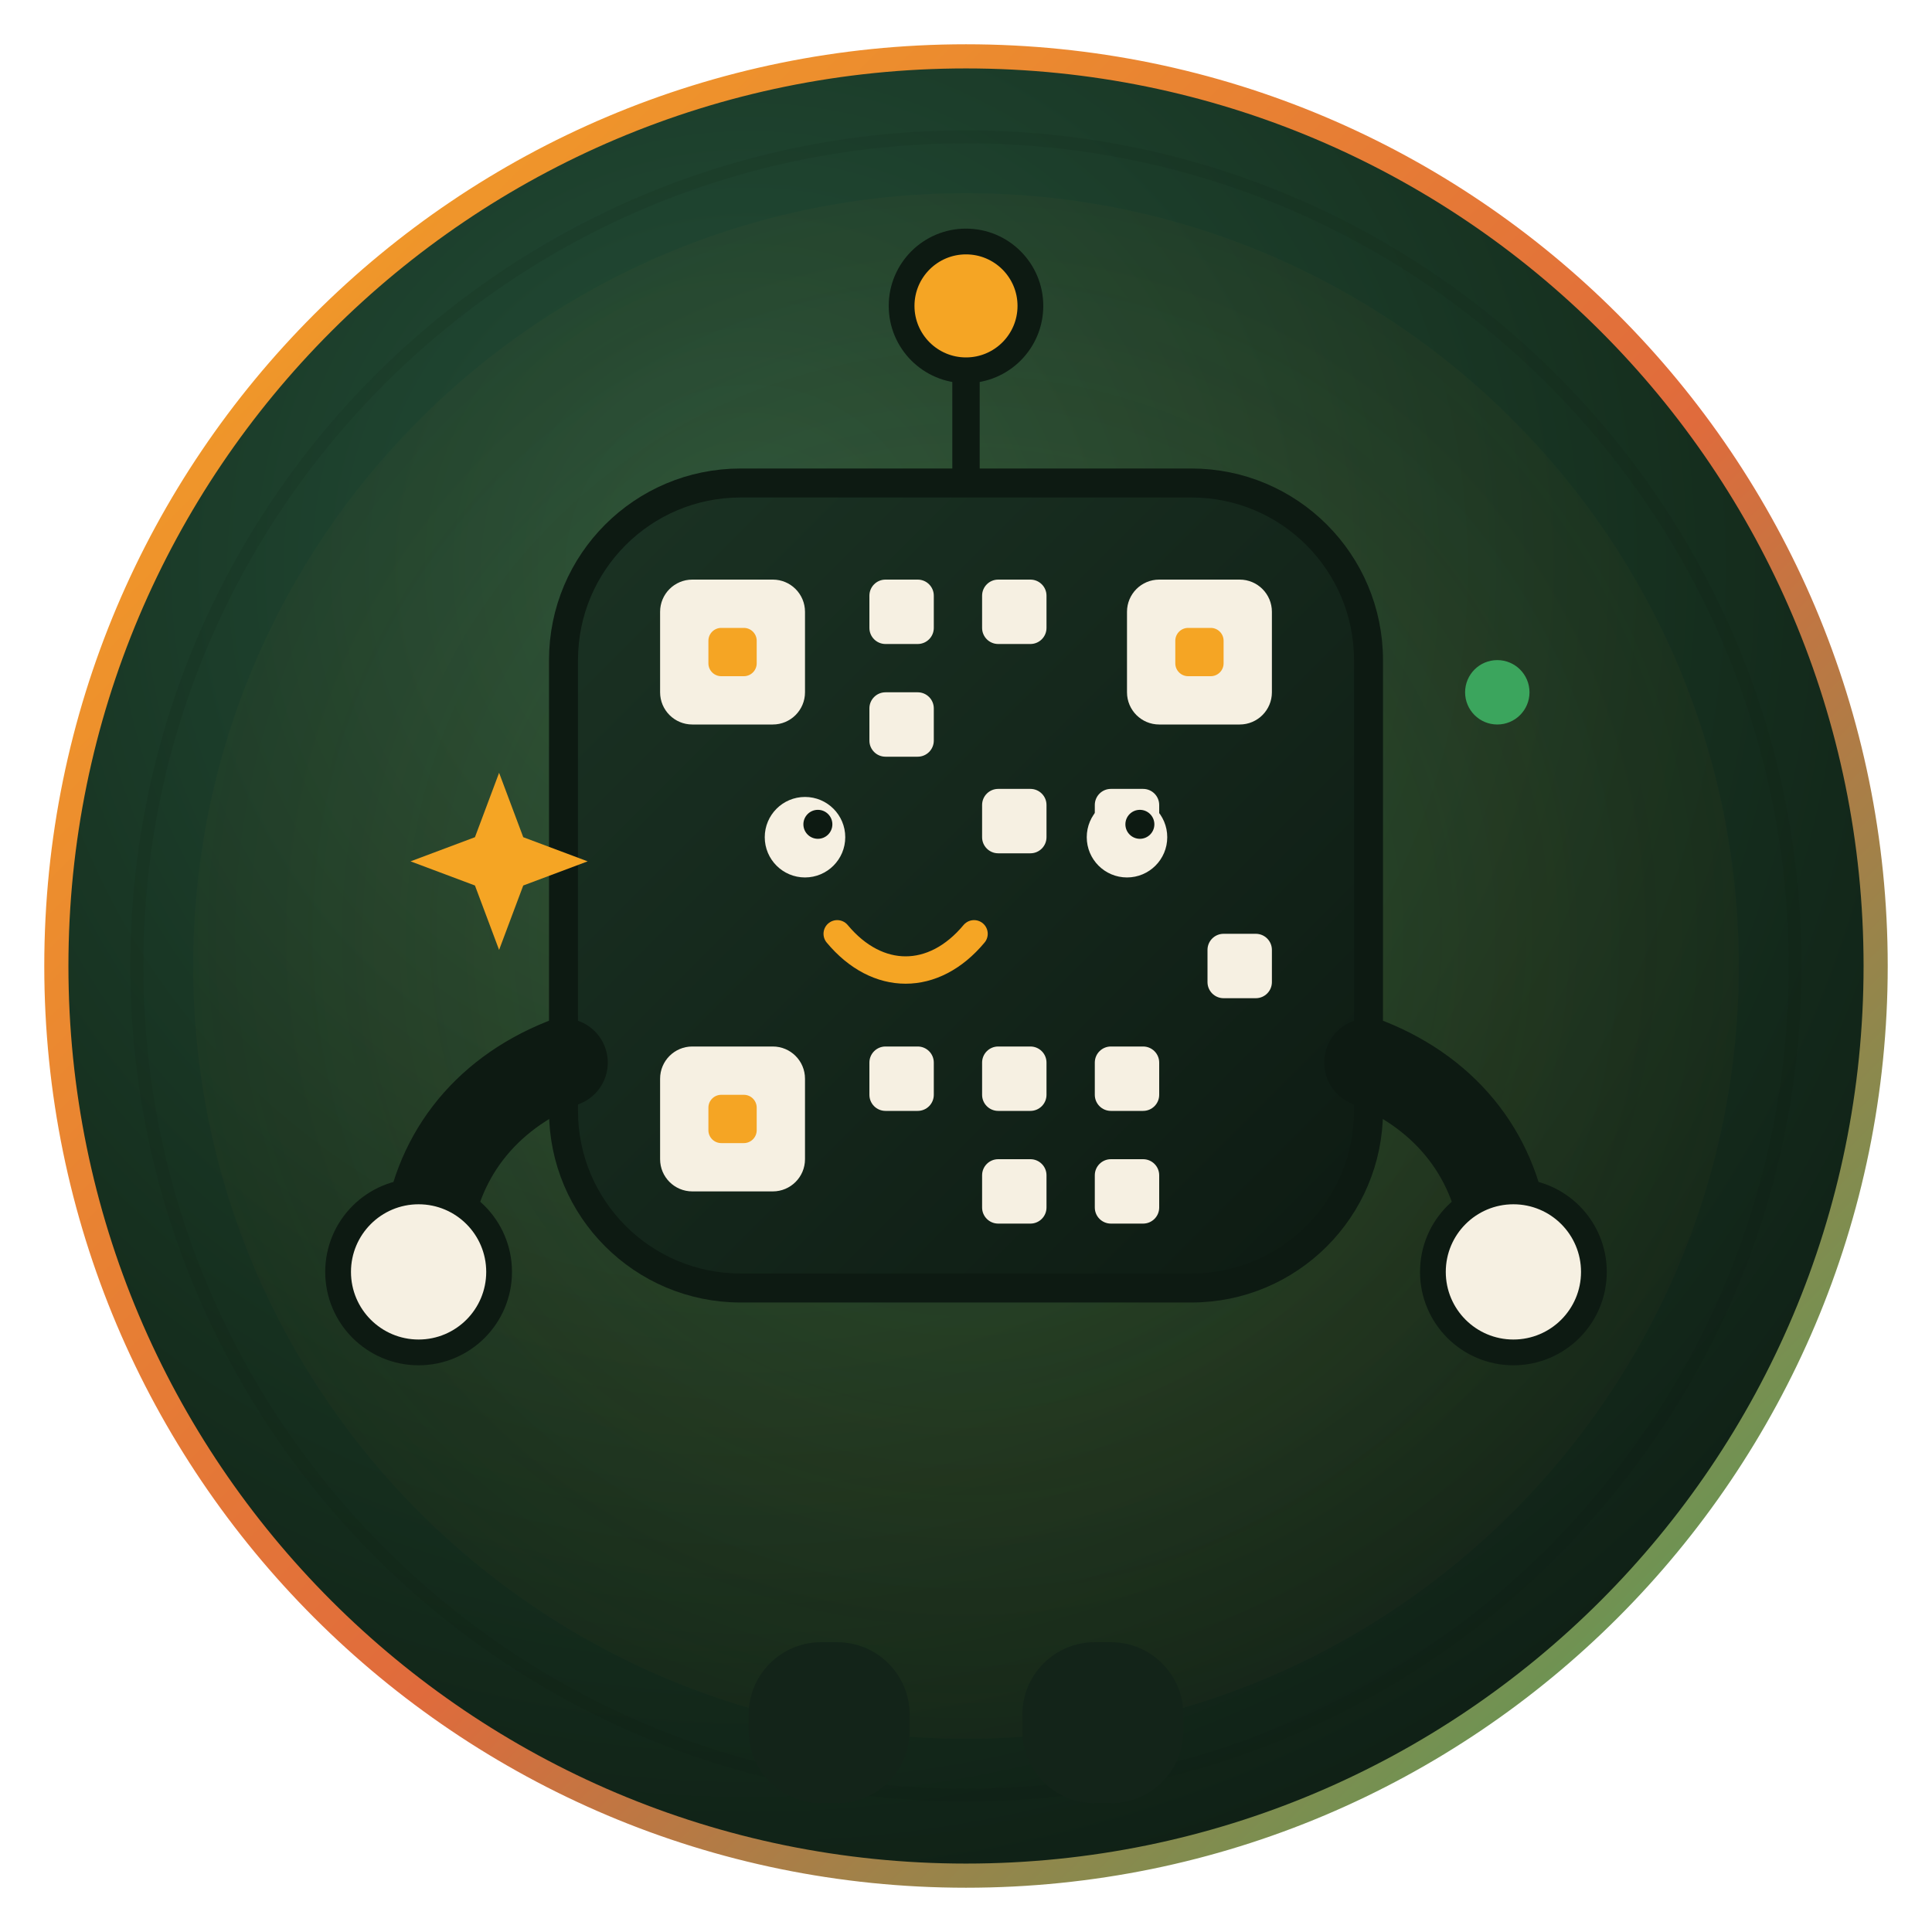
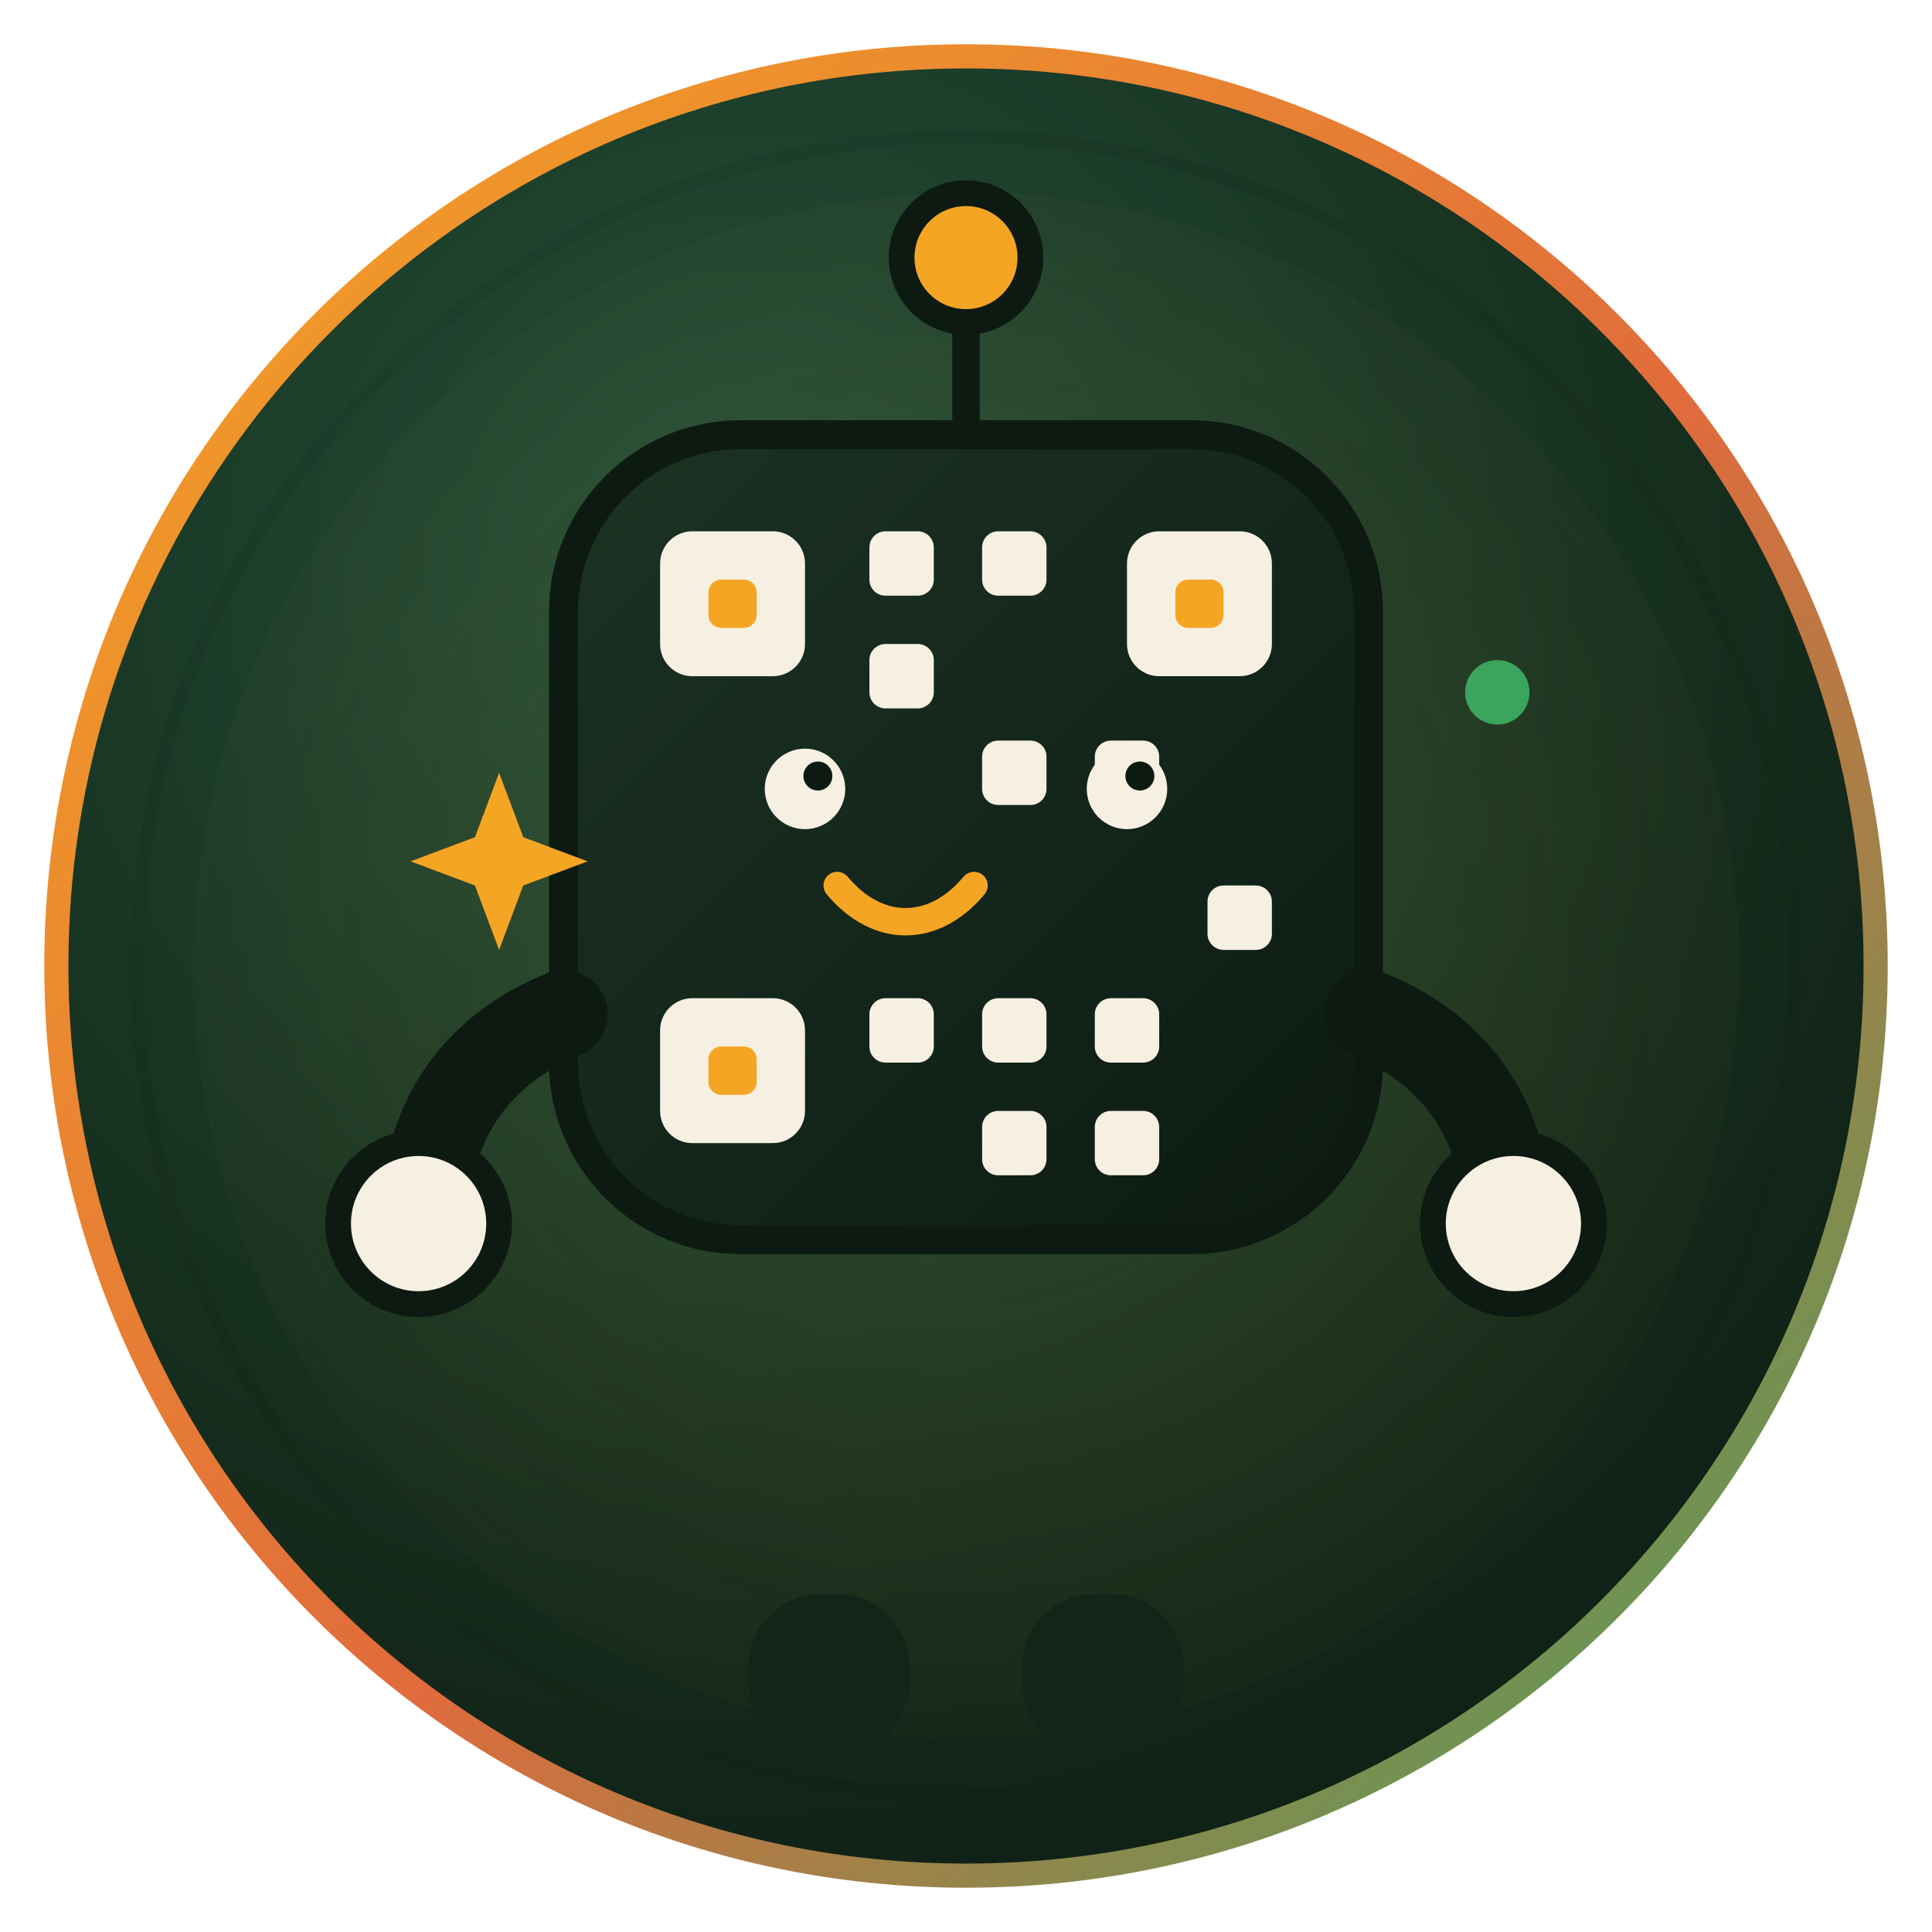
<svg xmlns="http://www.w3.org/2000/svg" viewBox="0 0 240 240" fill="none" role="img" aria-label="Karakter QR code tersenyum dan melambaikan tangan">
  <defs>
    <radialGradient id="qrGlow" cx="50%" cy="48%" r="62%">
      <stop offset="0%" stop-color="#3ba55d" stop-opacity=".28" />
      <stop offset="64%" stop-color="#f5a524" stop-opacity=".08" />
      <stop offset="100%" stop-color="#f5a524" stop-opacity="0" />
    </radialGradient>
    <linearGradient id="qrBody" x1="0" y1="0" x2="1" y2="1">
      <stop offset="0%" stop-color="#1b3324" />
      <stop offset="100%" stop-color="#0d1a12" />
    </linearGradient>
    <radialGradient id="__PLATE" cx="38%" cy="28%" r="86%">
      <stop offset="0%" stop-color="#24503a" />
      <stop offset="58%" stop-color="#16301f" />
      <stop offset="100%" stop-color="#0d1a12" />
    </radialGradient>
    <linearGradient id="__RIM" x1="0" y1="0" x2="1" y2="1">
      <stop offset="0%" stop-color="#f5a524" />
      <stop offset="55%" stop-color="#e06b3c" />
      <stop offset="100%" stop-color="#3ba55d" />
    </linearGradient>
  </defs>
  <circle cx="120" cy="120" r="113" fill="url(#__PLATE)" stroke="url(#__RIM)" stroke-width="3" />
  <circle cx="120" cy="120" r="103" fill="none" stroke="#0d1a12" stroke-opacity=".10" stroke-width="1.6" />
  <circle cx="120" cy="120" r="96" fill="url(#qrGlow)" opacity=".55" />
-   <rect x="93" y="204" width="20" height="20" rx="9" fill="#132419" />
-   <rect x="127" y="204" width="20" height="20" rx="9" fill="#132419" />
-   <path d="M120 60V44" stroke="#0d1a12" stroke-width="3.4" stroke-linecap="round" />
-   <circle cx="120" cy="38" r="8" fill="#f5a524" stroke="#0d1a12" stroke-width="3.2" />
-   <rect x="70" y="60" width="100" height="100" rx="22" fill="url(#qrBody)" stroke="#0d1a12" stroke-width="3.6" />
-   <g fill="#f6f0e2">
-     <rect x="82" y="72" width="18" height="18" rx="4" />
-     <rect x="140" y="72" width="18" height="18" rx="4" />
-     <rect x="82" y="130" width="18" height="18" rx="4" />
+   <g transform="translate(0 -6)">
+     <rect x="93" y="204" width="20" height="20" rx="9" fill="#132419" />
+     <rect x="127" y="204" width="20" height="20" rx="9" fill="#132419" />
+     <path d="M120 60V44" stroke="#0d1a12" stroke-width="3.4" stroke-linecap="round" />
+     <circle cx="120" cy="38" r="8" fill="#f5a524" stroke="#0d1a12" stroke-width="3.2" />
+     <rect x="70" y="60" width="100" height="100" rx="22" fill="url(#qrBody)" stroke="#0d1a12" stroke-width="3.6" />
+     <g fill="#f6f0e2">
+       <rect x="82" y="72" width="18" height="18" rx="4" />
+       <rect x="140" y="72" width="18" height="18" rx="4" />
+       <rect x="82" y="130" width="18" height="18" rx="4" />
+     </g>
+     <g fill="#f5a524">
+       <rect x="88" y="78" width="6" height="6" rx="1.6" />
+       <rect x="146" y="78" width="6" height="6" rx="1.6" />
+       <rect x="88" y="136" width="6" height="6" rx="1.6" />
+     </g>
+     <g fill="#f6f0e2">
+       <rect x="108" y="72" width="8" height="8" rx="2" />
+       <rect x="122" y="72" width="8" height="8" rx="2" />
+       <rect x="108" y="86" width="8" height="8" rx="2" />
+       <rect x="136" y="98" width="8" height="8" rx="2" />
+       <rect x="122" y="98" width="8" height="8" rx="2" />
+       <rect x="108" y="130" width="8" height="8" rx="2" />
+       <rect x="122" y="130" width="8" height="8" rx="2" />
+       <rect x="136" y="130" width="8" height="8" rx="2" />
+       <rect x="150" y="116" width="8" height="8" rx="2" />
+       <rect x="136" y="144" width="8" height="8" rx="2" />
+       <rect x="122" y="144" width="8" height="8" rx="2" />
+     </g>
+     <circle cx="100" cy="104" r="5" fill="#f6f0e2" />
+     <circle cx="101.6" cy="102.4" r="1.8" fill="#0d1a12" />
+     <circle cx="140" cy="104" r="5" fill="#f6f0e2" />
+     <circle cx="141.6" cy="102.4" r="1.8" fill="#0d1a12" />
+     <path d="M104 116c5 6 12 6 17 0" stroke="#f5a524" stroke-width="3.4" stroke-linecap="round" />
+     <path d="M70 132c-10 4-16 12-17 22" stroke="#0d1a12" stroke-width="11" stroke-linecap="round" />
+     <circle cx="52" cy="158" r="10" fill="#f6f0e2" stroke="#0d1a12" stroke-width="3.2" />
+     <path d="M170 132c10 4 16 12 17 22" stroke="#0d1a12" stroke-width="11" stroke-linecap="round" />
+     <circle cx="188" cy="158" r="10" fill="#f6f0e2" stroke="#0d1a12" stroke-width="3.2" />
  </g>
-   <g fill="#f5a524">
-     <rect x="88" y="78" width="6" height="6" rx="1.6" />
-     <rect x="146" y="78" width="6" height="6" rx="1.6" />
-     <rect x="88" y="136" width="6" height="6" rx="1.6" />
-   </g>
-   <g fill="#f6f0e2">
-     <rect x="108" y="72" width="8" height="8" rx="2" />
-     <rect x="122" y="72" width="8" height="8" rx="2" />
-     <rect x="108" y="86" width="8" height="8" rx="2" />
-     <rect x="136" y="98" width="8" height="8" rx="2" />
-     <rect x="122" y="98" width="8" height="8" rx="2" />
-     <rect x="108" y="130" width="8" height="8" rx="2" />
-     <rect x="122" y="130" width="8" height="8" rx="2" />
-     <rect x="136" y="130" width="8" height="8" rx="2" />
-     <rect x="150" y="116" width="8" height="8" rx="2" />
-     <rect x="136" y="144" width="8" height="8" rx="2" />
-     <rect x="122" y="144" width="8" height="8" rx="2" />
-   </g>
-   <circle cx="100" cy="104" r="5" fill="#f6f0e2" />
-   <circle cx="101.6" cy="102.4" r="1.8" fill="#0d1a12" />
-   <circle cx="140" cy="104" r="5" fill="#f6f0e2" />
-   <circle cx="141.6" cy="102.4" r="1.8" fill="#0d1a12" />
-   <path d="M104 116c5 6 12 6 17 0" stroke="#f5a524" stroke-width="3.4" stroke-linecap="round" />
-   <path d="M70 132c-10 4-16 12-17 22" stroke="#0d1a12" stroke-width="11" stroke-linecap="round" />
-   <circle cx="52" cy="158" r="10" fill="#f6f0e2" stroke="#0d1a12" stroke-width="3.2" />
-   <path d="M170 132c10 4 16 12 17 22" stroke="#0d1a12" stroke-width="11" stroke-linecap="round" />
-   <circle cx="188" cy="158" r="10" fill="#f6f0e2" stroke="#0d1a12" stroke-width="3.2" />
  <path d="M62 96l3 8 8 3-8 3-3 8-3-8-8-3 8-3 3-8Z" fill="#f5a524" />
  <circle cx="186" cy="86" r="4" fill="#3ba55d" />
</svg>
